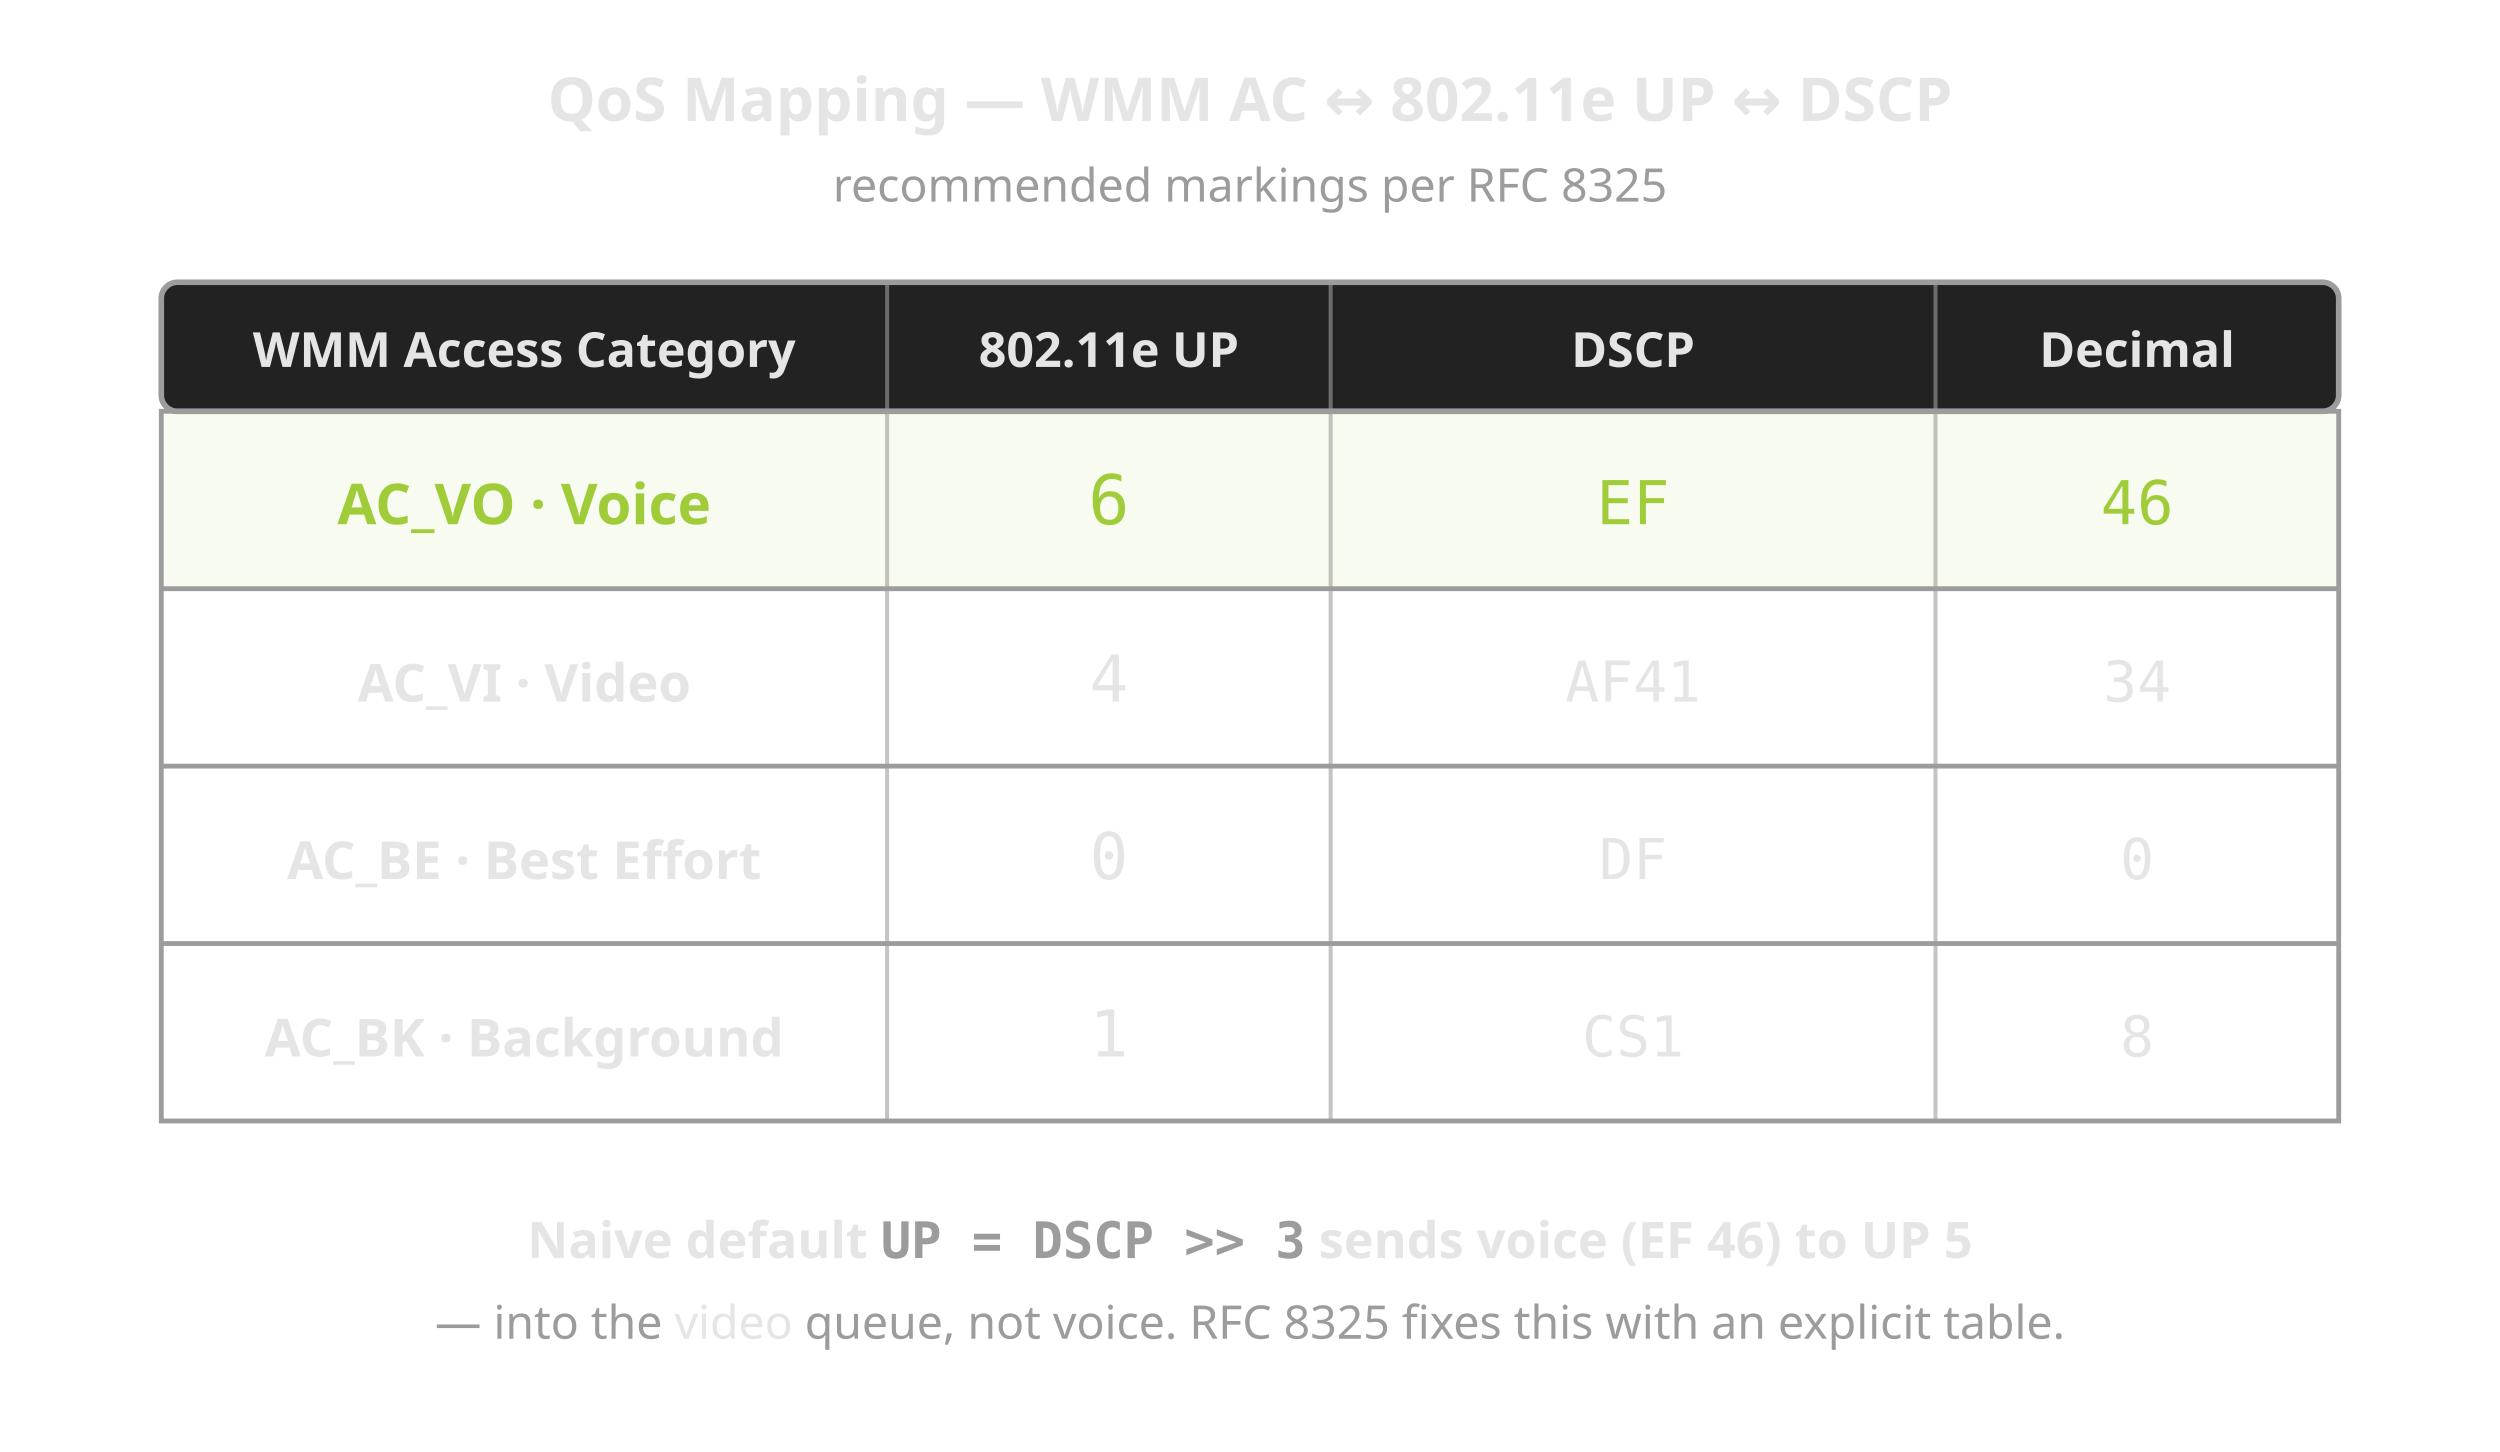
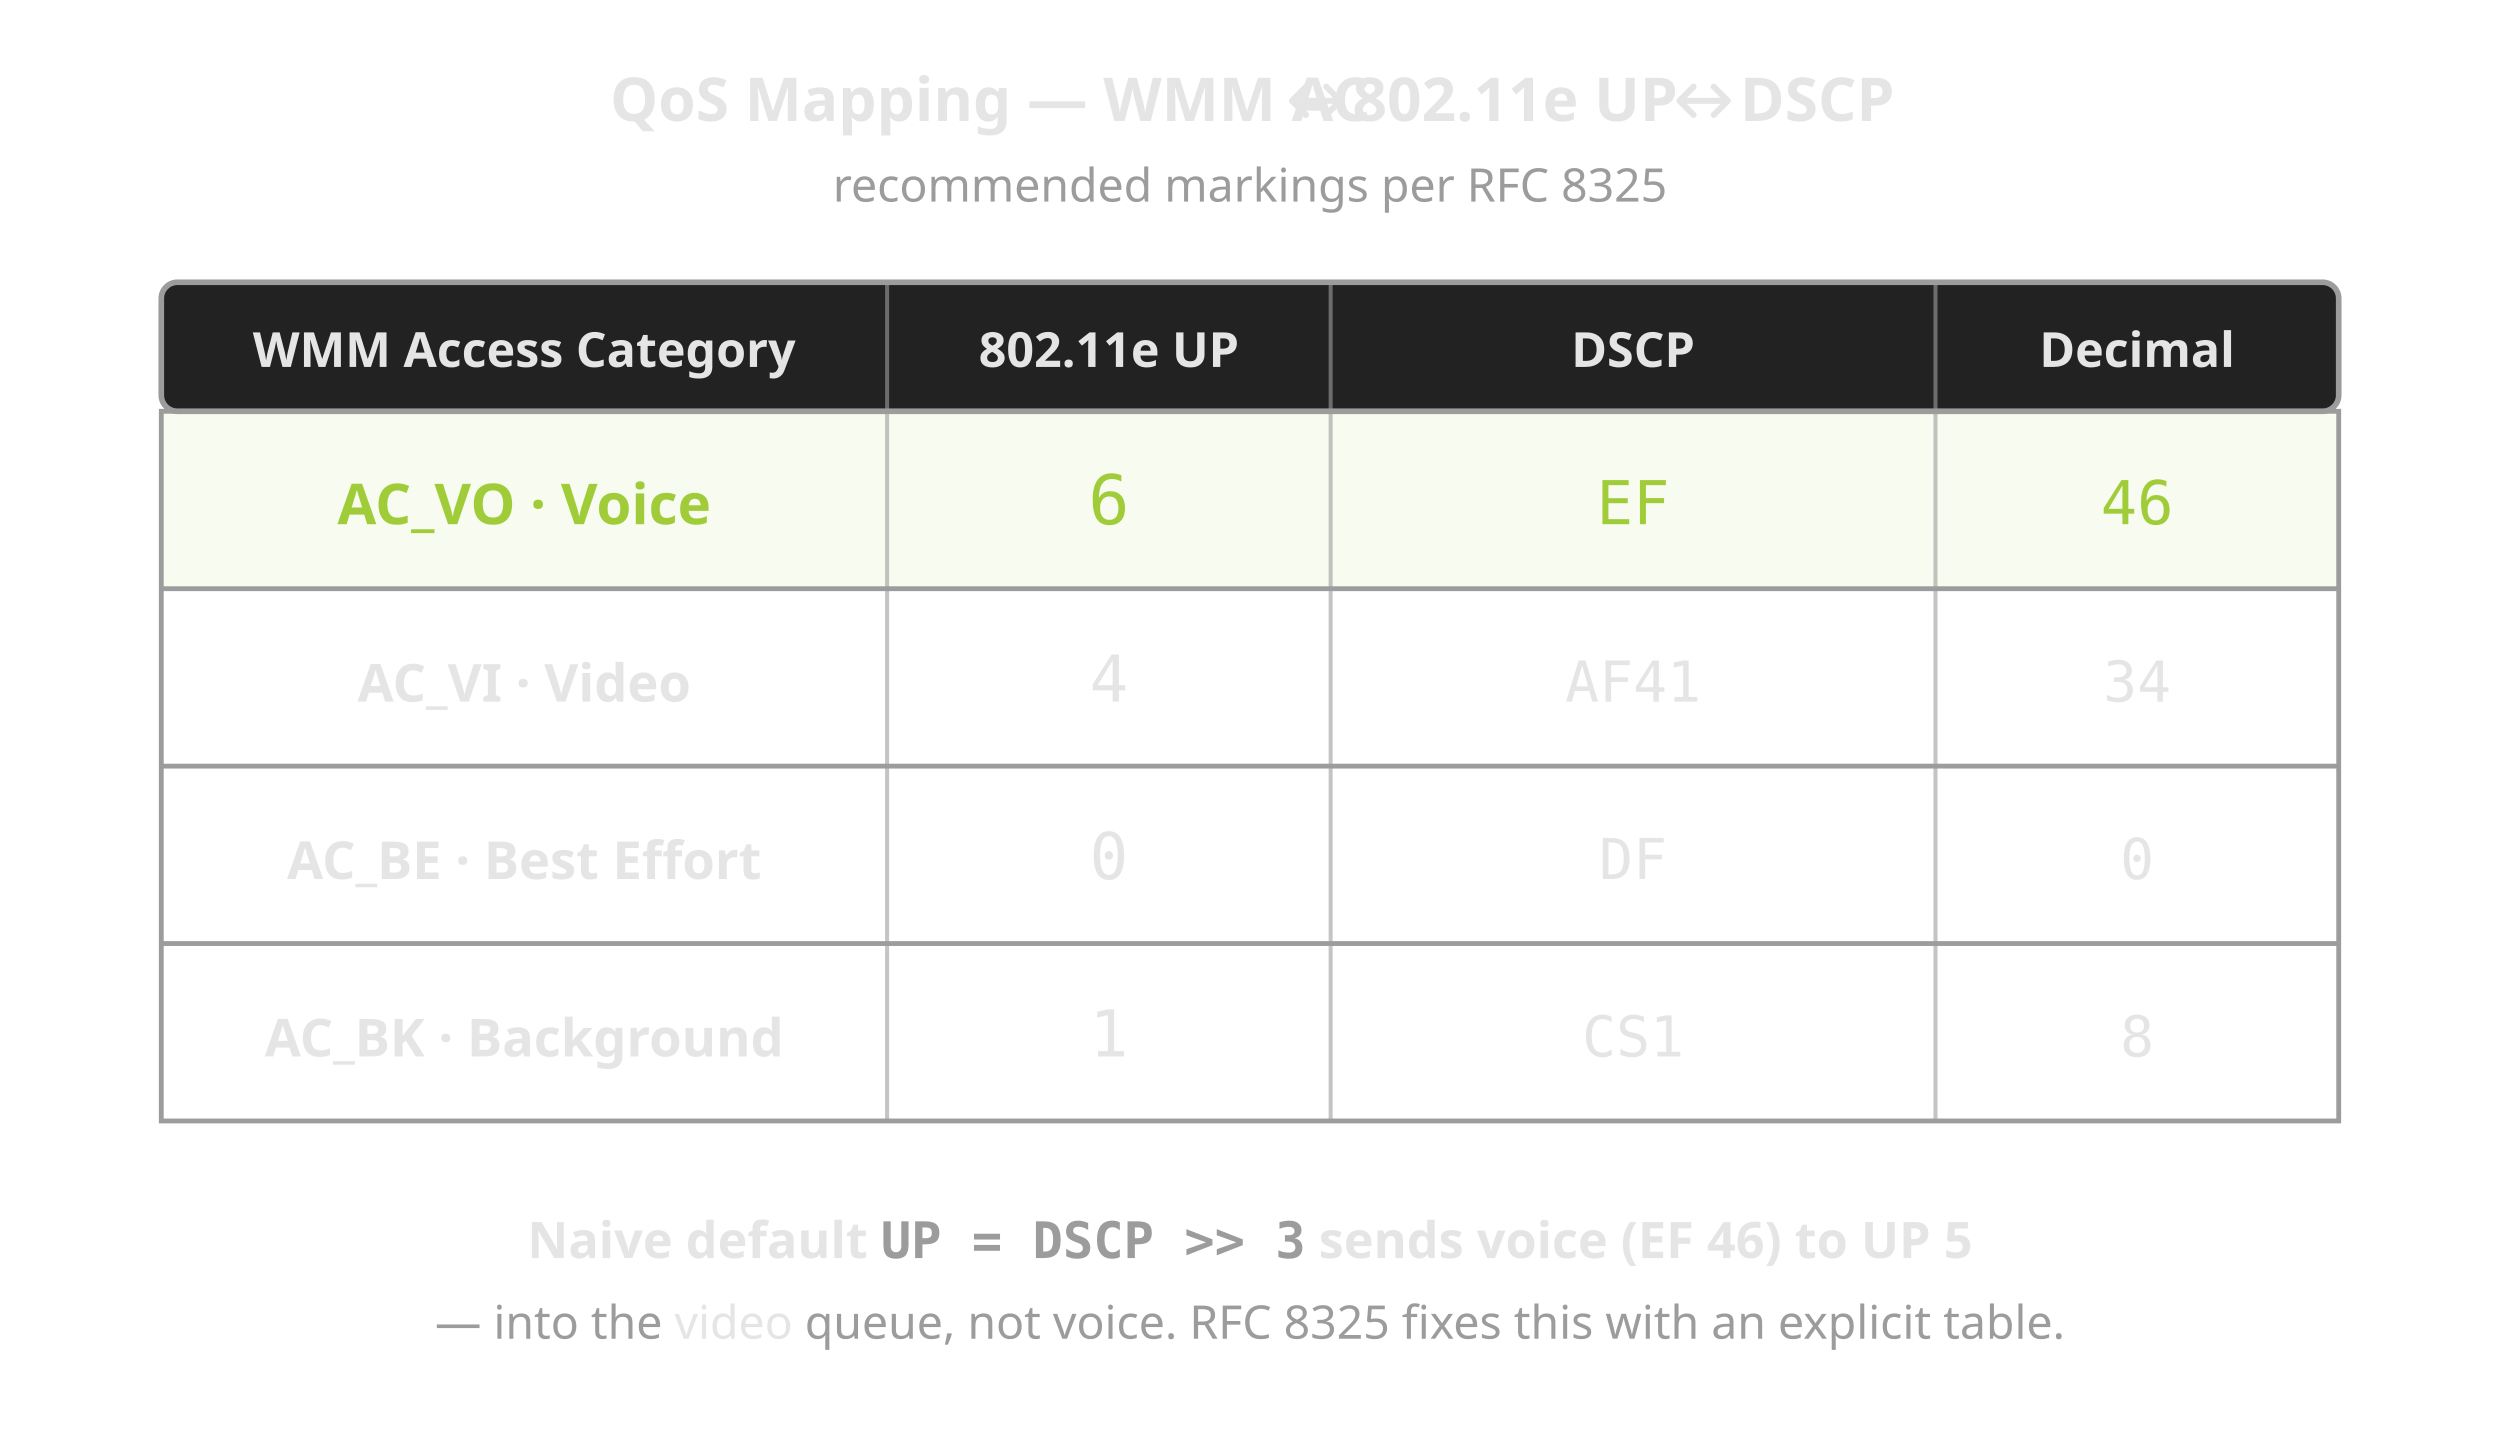
<svg xmlns="http://www.w3.org/2000/svg" viewBox="0 0 620 360" width="620" height="360" fill="none" font-family="IBM Plex Sans, sans-serif">
-   <text x="310" y="30" fill="#E5E5E5" font-size="15" font-weight="600" text-anchor="middle">QoS Mapping — WMM AC ↔ 802.11e UP ↔ DSCP</text>
+   <text x="151.3" y="30" fill="#E5E5E5" font-size="15" font-weight="600" text-anchor="start">QoS Mapping — WMM AC</text>
+   <path d="M320.4 25 H332.4 M323.9 21.5 L320.4 25 L323.9 28.5 M328.9 21.5 L332.4 25 L328.9 28.5" fill="none" stroke="#E5E5E5" stroke-width="1.5" stroke-linecap="round" stroke-linejoin="round" />
+   <text x="335.4" y="30" fill="#E5E5E5" font-size="15" font-weight="600" text-anchor="start">802.11e UP</text>
+   <path d="M416.5 25 H428.5 M420 21.5 L416.5 25 L420 28.5 M425 21.5 L428.5 25 L425 28.5" fill="none" stroke="#E5E5E5" stroke-width="1.5" stroke-linecap="round" stroke-linejoin="round" />
+   <text x="431.5" y="30" fill="#E5E5E5" font-size="15" font-weight="600" text-anchor="start">DSCP</text>
  <text x="310" y="50" fill="#9C9C9C" font-size="11.5" font-weight="500" text-anchor="middle">recommended markings per RFC 8325</text>
  <rect x="40" y="70" width="540" height="32" rx="4" fill="#222222" stroke="#9C9C9C" stroke-width="1.4" />
  <g fill="#E5E5E5" font-size="12" font-weight="600" text-anchor="middle">
    <text x="130" y="91">WMM Access Category</text>
    <text x="275" y="91">802.11e UP</text>
    <text x="405" y="91">DSCP</text>
    <text x="530" y="91">Decimal</text>
  </g>
  <rect x="40" y="102" width="540" height="44" fill="rgba(162,204,58,0.08)" />
  <g stroke="#9C9C9C" stroke-width="1.2">
    <rect x="40" y="102" width="540" height="176" fill="none" />
    <line x1="40" y1="146" x2="580" y2="146" />
    <line x1="40" y1="190" x2="580" y2="190" />
    <line x1="40" y1="234" x2="580" y2="234" />
  </g>
  <g stroke="#9C9C9C" stroke-width="1" opacity="0.6">
    <line x1="220" y1="70" x2="220" y2="278" />
    <line x1="330" y1="70" x2="330" y2="278" />
    <line x1="480" y1="70" x2="480" y2="278" />
  </g>
  <text x="130" y="130" fill="#A1CC3A" font-size="14" font-weight="700" text-anchor="middle">AC_VO · Voice</text>
  <text x="275" y="130" fill="#A1CC3A" font-size="17" font-weight="500" text-anchor="middle" font-family="DM Mono, monospace">6</text>
  <text x="405" y="130" fill="#A1CC3A" font-size="15" font-weight="500" text-anchor="middle" font-family="DM Mono, monospace">EF</text>
  <text x="530" y="130" fill="#A1CC3A" font-size="15" font-weight="500" text-anchor="middle" font-family="DM Mono, monospace">46</text>
  <text x="130" y="174" fill="#E5E5E5" font-size="13" font-weight="600" text-anchor="middle">AC_VI · Video</text>
  <text x="275" y="174" fill="#E5E5E5" font-size="16" font-weight="500" text-anchor="middle" font-family="DM Mono, monospace">4</text>
  <text x="405" y="174" fill="#E5E5E5" font-size="14" font-weight="500" text-anchor="middle" font-family="DM Mono, monospace">AF41</text>
  <text x="530" y="174" fill="#E5E5E5" font-size="14" font-weight="500" text-anchor="middle" font-family="DM Mono, monospace">34</text>
  <text x="130" y="218" fill="#E5E5E5" font-size="13" font-weight="600" text-anchor="middle">AC_BE · Best Effort</text>
  <text x="275" y="218" fill="#E5E5E5" font-size="16" font-weight="500" text-anchor="middle" font-family="DM Mono, monospace">0</text>
  <text x="405" y="218" fill="#E5E5E5" font-size="14" font-weight="500" text-anchor="middle" font-family="DM Mono, monospace">DF</text>
  <text x="530" y="218" fill="#E5E5E5" font-size="14" font-weight="500" text-anchor="middle" font-family="DM Mono, monospace">0</text>
  <text x="130" y="262" fill="#E5E5E5" font-size="13" font-weight="600" text-anchor="middle">AC_BK · Background</text>
  <text x="275" y="262" fill="#E5E5E5" font-size="16" font-weight="500" text-anchor="middle" font-family="DM Mono, monospace">1</text>
  <text x="405" y="262" fill="#E5E5E5" font-size="14" font-weight="500" text-anchor="middle" font-family="DM Mono, monospace">CS1</text>
  <text x="530" y="262" fill="#E5E5E5" font-size="14" font-weight="500" text-anchor="middle" font-family="DM Mono, monospace">8</text>
  <text x="310" y="312" fill="#E5E5E5" font-size="12.5" font-weight="600" text-anchor="middle">Naive default <tspan font-family="DM Mono, monospace" fill="#9C9C9C">UP = DSCP &gt;&gt; 3</tspan> sends voice (EF 46) to UP 5</text>
  <text x="310" y="332" fill="#9C9C9C" font-size="11.5" font-weight="500" text-anchor="middle">— into the <tspan fill="#E5E5E5">video</tspan> queue, not voice. RFC 8325 fixes this with an explicit table.</text>
</svg>
